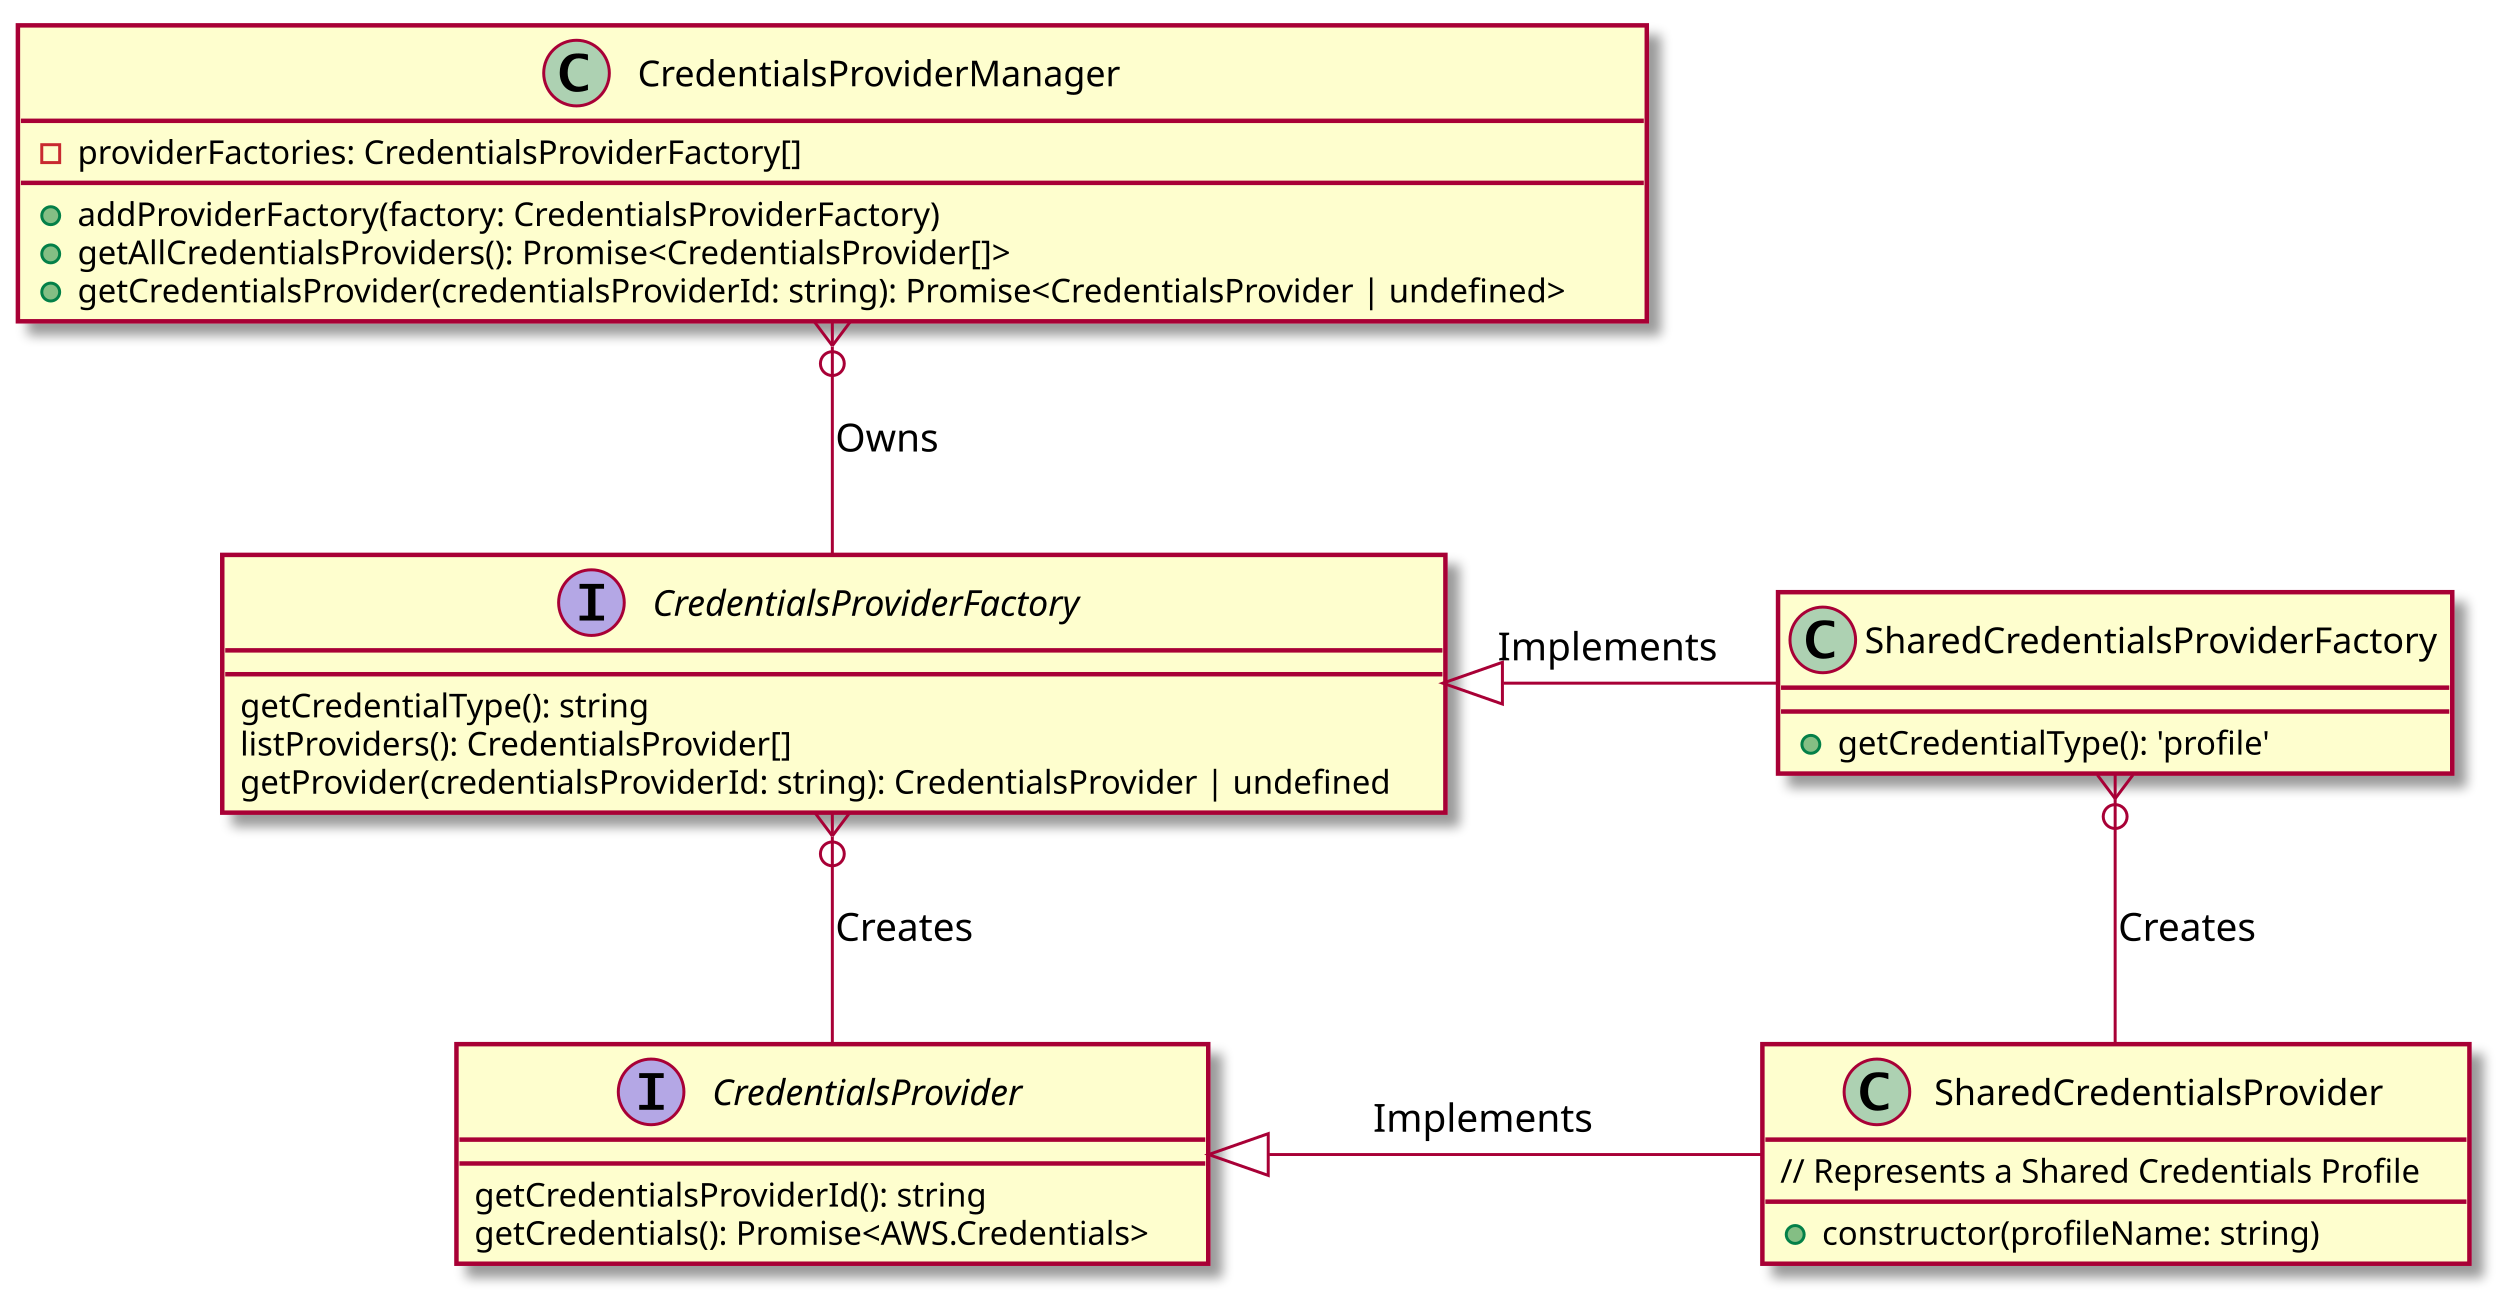
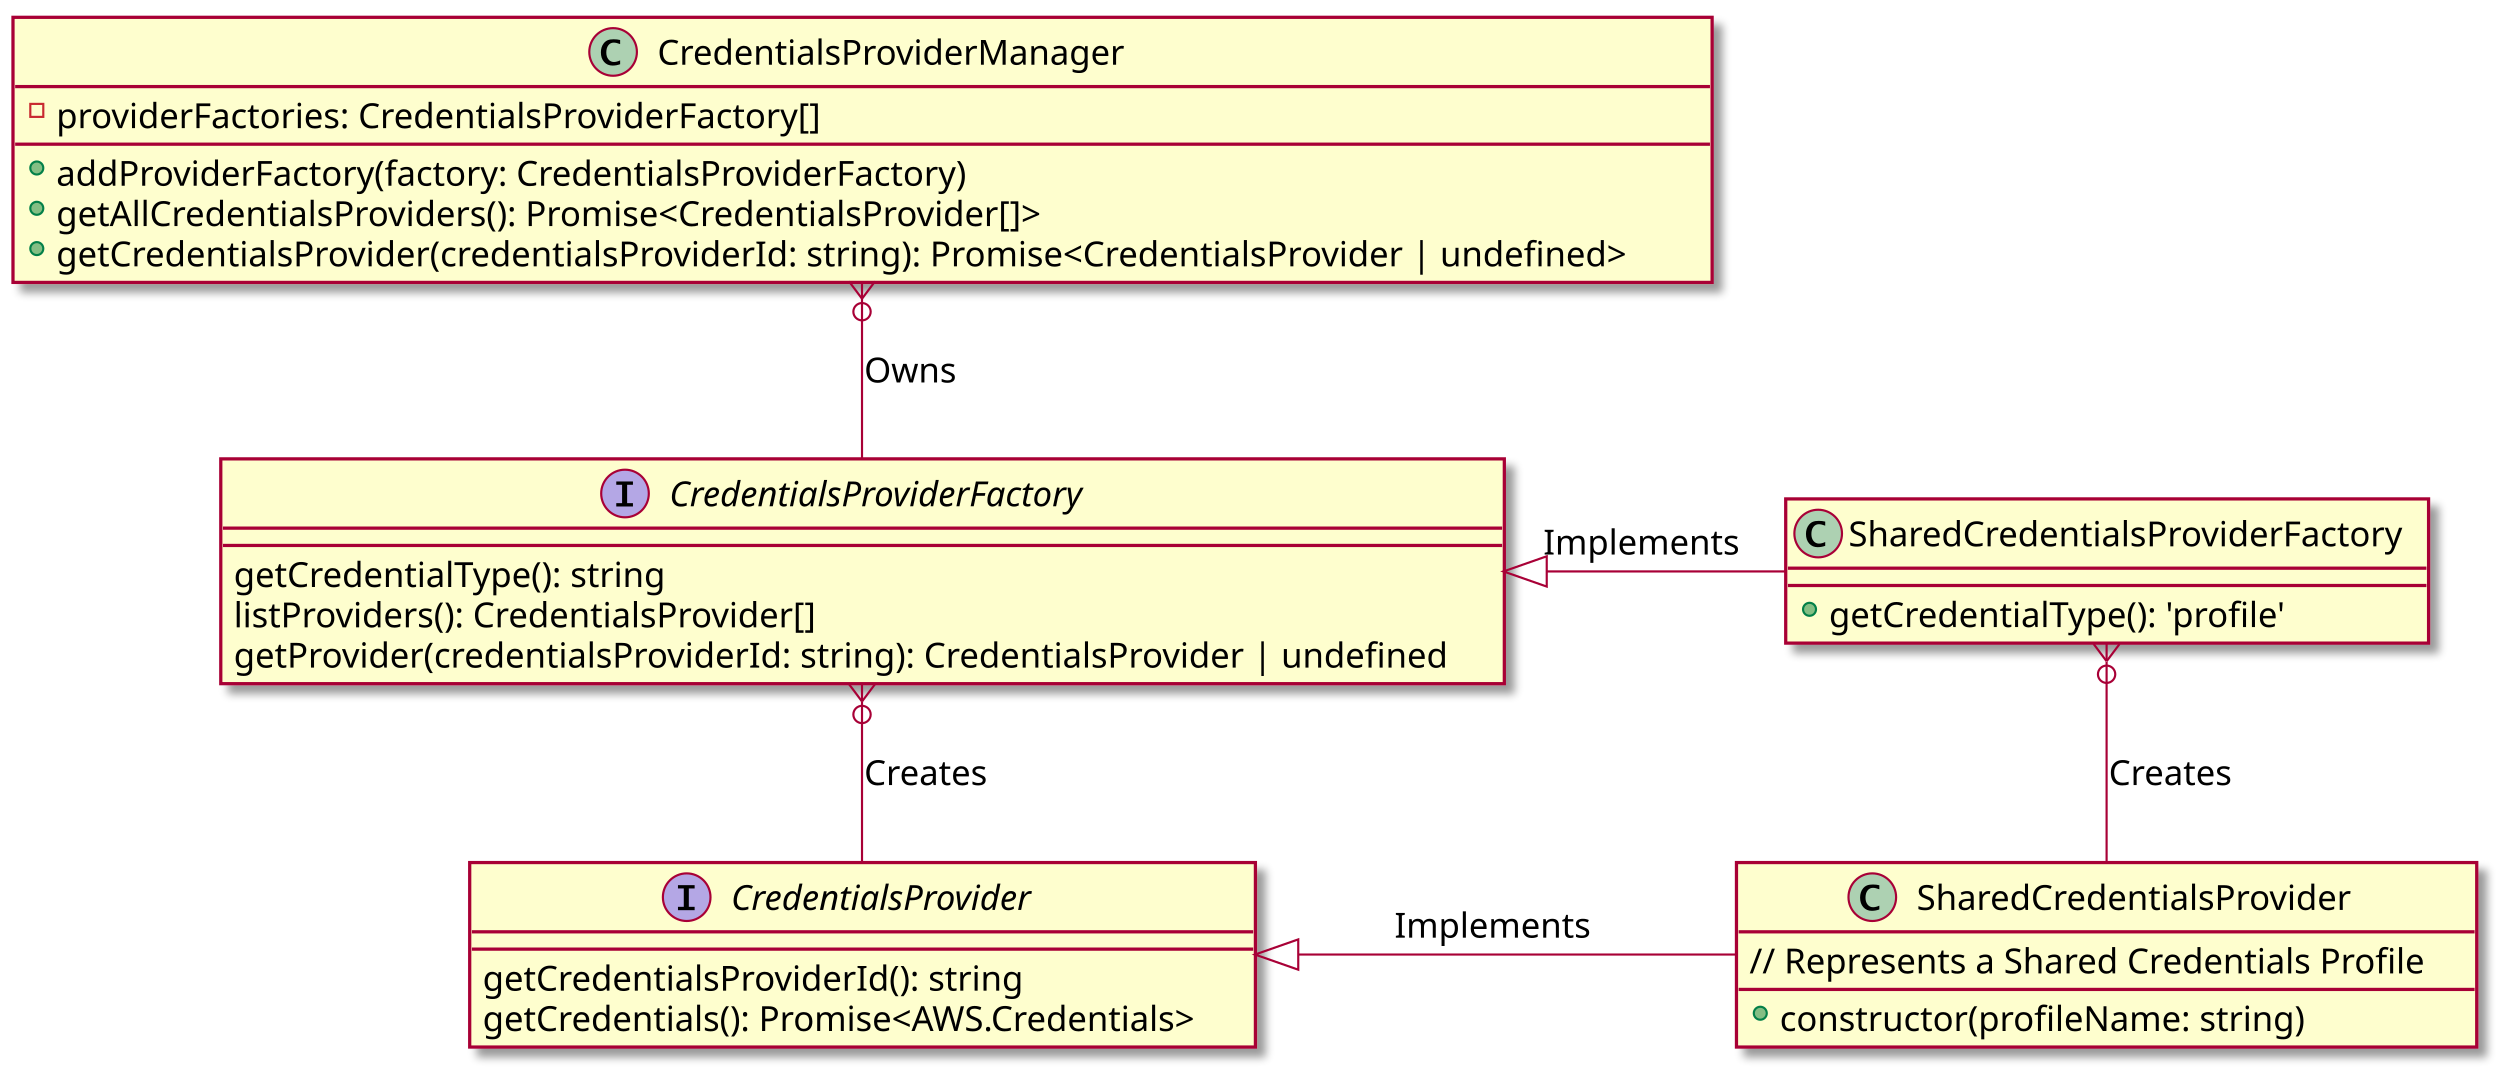
- <svg xmlns="http://www.w3.org/2000/svg" contentScriptType="application/ecmascript" contentStyleType="text/css" height="434px" preserveAspectRatio="none" style="width:838px;height:434px;" version="1.1" viewBox="0 0 838 434" width="838px" zoomAndPan="magnify">
+ <svg xmlns="http://www.w3.org/2000/svg" contentScriptType="application/ecmascript" contentStyleType="text/css" height="494px" preserveAspectRatio="none" style="width:1155px;height:494px;" version="1.1" viewBox="0 0 1155 494" width="1155px" zoomAndPan="magnify">
  <defs>
-     <filter height="300%" id="f9y5e0500bl5" width="300%" x="-1" y="-1">
+     <filter height="300%" id="f1xp8jykhjsru3" width="300%" x="-1" y="-1">
      <feGaussianBlur result="blurOut" stdDeviation="2.0" />
      <feColorMatrix in="blurOut" result="blurOut2" type="matrix" values="0 0 0 0 0 0 0 0 0 0 0 0 0 0 0 0 0 0 .4 0" />
      <feOffset dx="4.0" dy="4.0" in="blurOut2" result="blurOut3" />
      <feBlend in="SourceGraphic" in2="blurOut3" mode="normal" />
    </filter>
  </defs>
  <g>
-     <rect fill="#FEFECE" filter="url(#f9y5e0500bl5)" height="73.599" id="CredentialsProvider" style="stroke: #A80036; stroke-width: 1.5;" width="252" x="153" y="350" />
-     <ellipse cx="218.25" cy="366" fill="#B4A7E5" rx="11" ry="11" style="stroke: #A80036; stroke-width: 1.0;" />
-     <path d="M214.266,372 L214.266,370.359 L217.141,370.359 L217.141,361.344 L214.266,361.344 L214.266,359.719 L222.469,359.719 L222.469,361.344 L219.594,361.344 L219.594,370.359 L222.469,370.359 L222.469,372 L214.266,372 Z " />
-     <text fill="#000000" font-family="sans-serif" font-size="12" font-style="italic" lengthAdjust="spacingAndGlyphs" textLength="113" x="238.75" y="370.421">CredentialsProvider</text>
-     <line style="stroke: #A80036; stroke-width: 1.5;" x1="154" x2="404" y1="382" y2="382" />
-     <line style="stroke: #A80036; stroke-width: 1.5;" x1="154" x2="404" y1="390" y2="390" />
-     <text fill="#000000" font-family="sans-serif" font-size="11" lengthAdjust="spacingAndGlyphs" textLength="179" x="159" y="404.452">getCredentialsProviderId(): string</text>
-     <text fill="#000000" font-family="sans-serif" font-size="11" lengthAdjust="spacingAndGlyphs" textLength="240" x="159" y="417.252">getCredentials(): Promise&lt;AWS.Credentials&gt;</text>
-     <rect fill="#FEFECE" filter="url(#f9y5e0500bl5)" height="73.599" id="SharedCredentialsProvider" style="stroke: #A80036; stroke-width: 1.5;" width="237" x="590.75" y="350" />
-     <ellipse cx="629.15" cy="366" fill="#ADD1B2" rx="11" ry="11" style="stroke: #A80036; stroke-width: 1.0;" />
-     <path d="M632.978,371.656 Q631.103,372.312 629.291,372.312 Q626.697,372.312 625.111,370.531 Q623.525,368.75 623.525,365.844 Q623.525,363.156 624.931,361.391 Q625.791,360.312 626.908,359.859 Q628.025,359.406 629.806,359.406 Q631.525,359.406 632.978,359.766 L632.978,361.75 Q631.103,361.047 629.853,361.047 Q628.166,361.047 627.173,362.367 Q626.181,363.688 626.181,365.922 Q626.181,367.969 627.22,369.266 Q628.259,370.562 629.9,370.562 Q631.291,370.562 632.978,369.781 L632.978,371.656 Z " />
-     <text fill="#000000" font-family="sans-serif" font-size="12" lengthAdjust="spacingAndGlyphs" textLength="153" x="648.35" y="370.421">SharedCredentialsProvider</text>
-     <line style="stroke: #A80036; stroke-width: 1.5;" x1="591.75" x2="826.75" y1="382" y2="382" />
-     <text fill="#000000" font-family="sans-serif" font-size="11" lengthAdjust="spacingAndGlyphs" textLength="225" x="596.75" y="396.452">// Represents a Shared Credentials Profile</text>
-     <line style="stroke: #A80036; stroke-width: 1.5;" x1="591.75" x2="826.75" y1="402.799" y2="402.799" />
-     <ellipse cx="601.75" cy="413.799" fill="#84BE84" rx="3" ry="3" style="stroke: #038048; stroke-width: 1.0;" />
-     <text fill="#000000" font-family="sans-serif" font-size="11" lengthAdjust="spacingAndGlyphs" textLength="175" x="610.75" y="417.252">constructor(profileName: string)</text>
-     <rect fill="#FEFECE" filter="url(#f9y5e0500bl5)" height="86.398" id="CredentialsProviderFactory" style="stroke: #A80036; stroke-width: 1.5;" width="410" x="74.5" y="186" />
-     <ellipse cx="198.25" cy="202" fill="#B4A7E5" rx="11" ry="11" style="stroke: #A80036; stroke-width: 1.0;" />
-     <path d="M194.266,208 L194.266,206.359 L197.141,206.359 L197.141,197.344 L194.266,197.344 L194.266,195.719 L202.469,195.719 L202.469,197.344 L199.594,197.344 L199.594,206.359 L202.469,206.359 L202.469,208 L194.266,208 Z " />
-     <text fill="#000000" font-family="sans-serif" font-size="12" font-style="italic" lengthAdjust="spacingAndGlyphs" textLength="154" x="218.75" y="206.421">CredentialsProviderFactory</text>
-     <line style="stroke: #A80036; stroke-width: 1.5;" x1="75.5" x2="483.5" y1="218" y2="218" />
-     <line style="stroke: #A80036; stroke-width: 1.5;" x1="75.5" x2="483.5" y1="226" y2="226" />
-     <text fill="#000000" font-family="sans-serif" font-size="11" lengthAdjust="spacingAndGlyphs" textLength="144" x="80.5" y="240.452">getCredentialType(): string</text>
-     <text fill="#000000" font-family="sans-serif" font-size="11" lengthAdjust="spacingAndGlyphs" textLength="195" x="80.5" y="253.251">listProviders(): CredentialsProvider[]</text>
-     <text fill="#000000" font-family="sans-serif" font-size="11" lengthAdjust="spacingAndGlyphs" textLength="398" x="80.5" y="266.051">getProvider(credentialsProviderId: string): CredentialsProvider | undefined</text>
-     <rect fill="#FEFECE" filter="url(#f9y5e0500bl5)" height="60.799" id="SharedCredentialsProviderFactory" style="stroke: #A80036; stroke-width: 1.5;" width="226" x="596" y="198.5" />
-     <ellipse cx="611" cy="214.5" fill="#ADD1B2" rx="11" ry="11" style="stroke: #A80036; stroke-width: 1.0;" />
-     <path d="M614.828,220.156 Q612.953,220.812 611.141,220.812 Q608.547,220.812 606.961,219.031 Q605.375,217.25 605.375,214.344 Q605.375,211.656 606.781,209.891 Q607.641,208.812 608.758,208.359 Q609.875,207.906 611.656,207.906 Q613.375,207.906 614.828,208.266 L614.828,210.25 Q612.953,209.547 611.703,209.547 Q610.016,209.547 609.023,210.867 Q608.031,212.188 608.031,214.422 Q608.031,216.469 609.07,217.766 Q610.109,219.062 611.75,219.062 Q613.141,219.062 614.828,218.281 L614.828,220.156 Z " />
-     <text fill="#000000" font-family="sans-serif" font-size="12" lengthAdjust="spacingAndGlyphs" textLength="194" x="625" y="218.921">SharedCredentialsProviderFactory</text>
-     <line style="stroke: #A80036; stroke-width: 1.5;" x1="597" x2="821" y1="230.5" y2="230.5" />
-     <line style="stroke: #A80036; stroke-width: 1.5;" x1="597" x2="821" y1="238.5" y2="238.5" />
-     <ellipse cx="607" cy="249.5" fill="#84BE84" rx="3" ry="3" style="stroke: #038048; stroke-width: 1.0;" />
-     <text fill="#000000" font-family="sans-serif" font-size="11" lengthAdjust="spacingAndGlyphs" textLength="153" x="616" y="252.952">getCredentialType(): 'profile'</text>
-     <rect fill="#FEFECE" filter="url(#f9y5e0500bl5)" height="99.197" id="CredentialsProviderManager" style="stroke: #A80036; stroke-width: 1.5;" width="546" x="6" y="8.5" />
-     <ellipse cx="193.25" cy="24.5" fill="#ADD1B2" rx="11" ry="11" style="stroke: #A80036; stroke-width: 1.0;" />
-     <path d="M197.078,30.156 Q195.203,30.812 193.391,30.812 Q190.797,30.812 189.211,29.031 Q187.625,27.25 187.625,24.344 Q187.625,21.656 189.031,19.891 Q189.891,18.812 191.008,18.359 Q192.125,17.906 193.906,17.906 Q195.625,17.906 197.078,18.266 L197.078,20.25 Q195.203,19.547 193.953,19.547 Q192.266,19.547 191.273,20.867 Q190.281,22.188 190.281,24.422 Q190.281,26.469 191.32,27.766 Q192.359,29.062 194,29.062 Q195.391,29.062 197.078,28.281 L197.078,30.156 Z " />
-     <text fill="#000000" font-family="sans-serif" font-size="12" lengthAdjust="spacingAndGlyphs" textLength="163" x="213.75" y="28.921">CredentialsProviderManager</text>
-     <line style="stroke: #A80036; stroke-width: 1.5;" x1="7" x2="551" y1="40.5" y2="40.5" />
-     <rect fill="none" height="6" style="stroke: #C82930; stroke-width: 1.0;" width="6" x="14" y="48.5" />
-     <text fill="#000000" font-family="sans-serif" font-size="11" lengthAdjust="spacingAndGlyphs" textLength="255" x="26" y="54.952">providerFactories: CredentialsProviderFactory[]</text>
-     <line style="stroke: #A80036; stroke-width: 1.5;" x1="7" x2="551" y1="61.299" y2="61.299" />
-     <ellipse cx="17" cy="72.299" fill="#84BE84" rx="3" ry="3" style="stroke: #038048; stroke-width: 1.0;" />
-     <text fill="#000000" font-family="sans-serif" font-size="11" lengthAdjust="spacingAndGlyphs" textLength="303" x="26" y="75.751">addProviderFactory(factory: CredentialsProviderFactory)</text>
-     <ellipse cx="17" cy="85.099" fill="#84BE84" rx="3" ry="3" style="stroke: #038048; stroke-width: 1.0;" />
-     <text fill="#000000" font-family="sans-serif" font-size="11" lengthAdjust="spacingAndGlyphs" textLength="332" x="26" y="88.551">getAllCredentialsProviders(): Promise&lt;CredentialsProvider[]&gt;</text>
-     <ellipse cx="17" cy="97.898" fill="#84BE84" rx="3" ry="3" style="stroke: #038048; stroke-width: 1.0;" />
-     <text fill="#000000" font-family="sans-serif" font-size="11" lengthAdjust="spacingAndGlyphs" textLength="520" x="26" y="101.35">getCredentialsProvider(credentialsProviderId: string): Promise&lt;CredentialsProvider | undefined&gt;</text>
-     <path d="M425.406,387 C479.268,387 539.547,387 590.634,387 " fill="none" id="CredentialsProvider&lt;-SharedCredentialsProvider" style="stroke: #A80036; stroke-width: 1.0;" />
-     <polygon fill="none" points="425.109,394,405.109,387,425.109,380,425.109,394" style="stroke: #A80036; stroke-width: 1.0;" />
-     <text fill="#000000" font-family="sans-serif" font-size="13" lengthAdjust="spacingAndGlyphs" textLength="74" x="460.25" y="379.353">Implements</text>
-     <path d="M504.004,229 C535.859,229 567.421,229 595.883,229 " fill="none" id="CredentialsProviderFactory&lt;-SharedCredentialsProviderFactory" style="stroke: #A80036; stroke-width: 1.0;" />
-     <polygon fill="none" points="503.611,236,483.611,229,503.61,222,503.611,236" style="stroke: #A80036; stroke-width: 1.0;" />
-     <text fill="#000000" font-family="sans-serif" font-size="13" lengthAdjust="spacingAndGlyphs" textLength="74" x="502" y="221.352">Implements</text>
-     <path d="M279,116.138 C279,138.953 279,164.752 279,185.819 " fill="none" id="CredentialsProviderManager&lt;-CredentialsProviderFactory" style="stroke: #A80036; stroke-width: 1.0;" />
-     <line style="stroke: #A80036; stroke-width: 1.0;" x1="279" x2="273" y1="115.882" y2="107.882" />
-     <line style="stroke: #A80036; stroke-width: 1.0;" x1="279" x2="285" y1="115.882" y2="107.882" />
-     <line style="stroke: #A80036; stroke-width: 1.0;" x1="279" x2="279" y1="115.882" y2="107.882" />
-     <ellipse cx="279" cy="121.882" fill="none" rx="4" ry="4" style="stroke: #A80036; stroke-width: 1.0;" />
-     <text fill="#000000" font-family="sans-serif" font-size="13" lengthAdjust="spacingAndGlyphs" textLength="35" x="280" y="151.352">Owns</text>
-     <path d="M279,280.375 C279,303.006 279,329.2 279,349.841 " fill="none" id="CredentialsProviderFactory&lt;-CredentialsProvider" style="stroke: #A80036; stroke-width: 1.0;" />
-     <line style="stroke: #A80036; stroke-width: 1.0;" x1="279" x2="273" y1="280.216" y2="272.216" />
-     <line style="stroke: #A80036; stroke-width: 1.0;" x1="279" x2="285" y1="280.216" y2="272.216" />
-     <line style="stroke: #A80036; stroke-width: 1.0;" x1="279" x2="279" y1="280.216" y2="272.216" />
-     <ellipse cx="279" cy="286.216" fill="none" rx="4" ry="4" style="stroke: #A80036; stroke-width: 1.0;" />
-     <text fill="#000000" font-family="sans-serif" font-size="13" lengthAdjust="spacingAndGlyphs" textLength="47" x="280" y="315.353">Creates</text>
-     <path d="M709,267.854 C709,292.784 709,325.236 709,349.82 " fill="none" id="SharedCredentialsProviderFactory&lt;-SharedCredentialsProvider" style="stroke: #A80036; stroke-width: 1.0;" />
-     <line style="stroke: #A80036; stroke-width: 1.0;" x1="709" x2="703" y1="267.71" y2="259.71" />
-     <line style="stroke: #A80036; stroke-width: 1.0;" x1="709" x2="715" y1="267.71" y2="259.71" />
-     <line style="stroke: #A80036; stroke-width: 1.0;" x1="709" x2="709" y1="267.71" y2="259.71" />
-     <ellipse cx="709" cy="273.71" fill="none" rx="4" ry="4" style="stroke: #A80036; stroke-width: 1.0;" />
-     <text fill="#000000" font-family="sans-serif" font-size="13" lengthAdjust="spacingAndGlyphs" textLength="47" x="710" y="315.353">Creates</text>
+     <rect fill="#FEFECE" filter="url(#f1xp8jykhjsru3)" height="85.234" id="CredentialsProvider" style="stroke: #A80036; stroke-width: 1.5;" width="363" x="217" y="398.5" />
+     <ellipse cx="317.25" cy="414.5" fill="#B4A7E5" rx="11" ry="11" style="stroke: #A80036; stroke-width: 1.0;" />
+     <path d="M313.219,420.5 L313.219,418.953 L315.906,418.953 L315.906,410.469 L313.219,410.469 L313.219,408.938 L320.922,408.938 L320.922,410.469 L318.234,410.469 L318.234,418.953 L320.922,418.953 L320.922,420.5 L313.219,420.5 Z " />
+     <text fill="#000000" font-family="sans-serif" font-size="16" font-style="italic" lengthAdjust="spacingAndGlyphs" textLength="154" x="337.75" y="420.394">CredentialsProvider</text>
+     <line style="stroke: #A80036; stroke-width: 1.5;" x1="218" x2="579" y1="430.5" y2="430.5" />
+     <line style="stroke: #A80036; stroke-width: 1.5;" x1="218" x2="579" y1="438.5" y2="438.5" />
+     <text fill="#000000" font-family="sans-serif" font-size="16" lengthAdjust="spacingAndGlyphs" textLength="260" x="223" y="457.703">getCredentialsProviderId(): string</text>
+     <text fill="#000000" font-family="sans-serif" font-size="16" lengthAdjust="spacingAndGlyphs" textLength="351" x="223" y="476.32">getCredentials(): Promise&lt;AWS.Credentials&gt;</text>
+     <rect fill="#FEFECE" filter="url(#f1xp8jykhjsru3)" height="85.234" id="SharedCredentialsProvider" style="stroke: #A80036; stroke-width: 1.5;" width="342" x="802.25" y="398.5" />
+     <ellipse cx="865" cy="414.5" fill="#ADD1B2" rx="11" ry="11" style="stroke: #A80036; stroke-width: 1.0;" />
+     <path d="M868.25,420.172 Q866.5,420.797 864.781,420.797 Q862.344,420.797 860.852,419.117 Q859.359,417.438 859.359,414.703 Q859.359,412.172 860.688,410.5 Q861.484,409.5 862.539,409.07 Q863.594,408.641 865.266,408.641 Q866.891,408.641 868.25,408.984 L868.25,410.859 Q866.5,410.188 865.312,410.188 Q863.734,410.188 862.797,411.43 Q861.859,412.672 861.859,414.781 Q861.859,416.703 862.836,417.922 Q863.812,419.141 865.359,419.141 Q866.656,419.141 868.25,418.406 L868.25,420.172 Z " />
+     <text fill="#000000" font-family="sans-serif" font-size="16" lengthAdjust="spacingAndGlyphs" textLength="208" x="885.5" y="420.394">SharedCredentialsProvider</text>
+     <line style="stroke: #A80036; stroke-width: 1.5;" x1="803.25" x2="1143.25" y1="430.5" y2="430.5" />
+     <text fill="#000000" font-family="sans-serif" font-size="16" lengthAdjust="spacingAndGlyphs" textLength="330" x="808.25" y="449.703">// Represents a Shared Credentials Profile</text>
+     <line style="stroke: #A80036; stroke-width: 1.5;" x1="803.25" x2="1143.25" y1="457.117" y2="457.117" />
+     <ellipse cx="813.25" cy="468.117" fill="#84BE84" rx="3" ry="3" style="stroke: #038048; stroke-width: 1.0;" />
+     <text fill="#000000" font-family="sans-serif" font-size="16" lengthAdjust="spacingAndGlyphs" textLength="253" x="822.25" y="476.32">constructor(profileName: string)</text>
+     <rect fill="#FEFECE" filter="url(#f1xp8jykhjsru3)" height="103.852" id="CredentialsProviderFactory" style="stroke: #A80036; stroke-width: 1.5;" width="593" x="102" y="212" />
+     <ellipse cx="288.75" cy="228" fill="#B4A7E5" rx="11" ry="11" style="stroke: #A80036; stroke-width: 1.0;" />
+     <path d="M284.719,234 L284.719,232.453 L287.406,232.453 L287.406,223.969 L284.719,223.969 L284.719,222.438 L292.422,222.438 L292.422,223.969 L289.734,223.969 L289.734,232.453 L292.422,232.453 L292.422,234 L284.719,234 Z " />
+     <text fill="#000000" font-family="sans-serif" font-size="16" font-style="italic" lengthAdjust="spacingAndGlyphs" textLength="211" x="309.25" y="233.894">CredentialsProviderFactory</text>
+     <line style="stroke: #A80036; stroke-width: 1.5;" x1="103" x2="694" y1="244" y2="244" />
+     <line style="stroke: #A80036; stroke-width: 1.5;" x1="103" x2="694" y1="252" y2="252" />
+     <text fill="#000000" font-family="sans-serif" font-size="16" lengthAdjust="spacingAndGlyphs" textLength="209" x="108" y="271.203">getCredentialType(): string</text>
+     <text fill="#000000" font-family="sans-serif" font-size="16" lengthAdjust="spacingAndGlyphs" textLength="281" x="108" y="289.82">listProviders(): CredentialsProvider[]</text>
+     <text fill="#000000" font-family="sans-serif" font-size="16" lengthAdjust="spacingAndGlyphs" textLength="581" x="108" y="308.438">getProvider(credentialsProviderId: string): CredentialsProvider | undefined</text>
+     <rect fill="#FEFECE" filter="url(#f1xp8jykhjsru3)" height="66.617" id="SharedCredentialsProviderFactory" style="stroke: #A80036; stroke-width: 1.5;" width="297" x="825" y="230.5" />
+     <ellipse cx="840" cy="246.5" fill="#ADD1B2" rx="11" ry="11" style="stroke: #A80036; stroke-width: 1.0;" />
+     <path d="M843.25,252.172 Q841.5,252.797 839.781,252.797 Q837.344,252.797 835.852,251.117 Q834.359,249.438 834.359,246.703 Q834.359,244.172 835.688,242.5 Q836.484,241.5 837.539,241.07 Q838.594,240.641 840.266,240.641 Q841.891,240.641 843.25,240.984 L843.25,242.859 Q841.5,242.188 840.312,242.188 Q838.734,242.188 837.797,243.43 Q836.859,244.672 836.859,246.781 Q836.859,248.703 837.836,249.922 Q838.812,251.141 840.359,251.141 Q841.656,251.141 843.25,250.406 L843.25,252.172 Z " />
+     <text fill="#000000" font-family="sans-serif" font-size="16" lengthAdjust="spacingAndGlyphs" textLength="265" x="854" y="252.394">SharedCredentialsProviderFactory</text>
+     <line style="stroke: #A80036; stroke-width: 1.5;" x1="826" x2="1121" y1="262.5" y2="262.5" />
+     <line style="stroke: #A80036; stroke-width: 1.5;" x1="826" x2="1121" y1="270.5" y2="270.5" />
+     <ellipse cx="836" cy="281.5" fill="#84BE84" rx="3" ry="3" style="stroke: #038048; stroke-width: 1.0;" />
+     <text fill="#000000" font-family="sans-serif" font-size="16" lengthAdjust="spacingAndGlyphs" textLength="223" x="845" y="289.703">getCredentialType(): 'profile'</text>
+     <rect fill="#FEFECE" filter="url(#f1xp8jykhjsru3)" height="122.469" id="CredentialsProviderManager" style="stroke: #A80036; stroke-width: 1.5;" width="785" x="6" y="8" />
+     <ellipse cx="283.25" cy="24" fill="#ADD1B2" rx="11" ry="11" style="stroke: #A80036; stroke-width: 1.0;" />
+     <path d="M286.5,29.672 Q284.75,30.297 283.031,30.297 Q280.594,30.297 279.102,28.617 Q277.609,26.938 277.609,24.203 Q277.609,21.672 278.938,20 Q279.734,19 280.789,18.57 Q281.844,18.141 283.516,18.141 Q285.141,18.141 286.5,18.484 L286.5,20.359 Q284.75,19.688 283.562,19.688 Q281.984,19.688 281.047,20.93 Q280.109,22.172 280.109,24.281 Q280.109,26.203 281.086,27.422 Q282.062,28.641 283.609,28.641 Q284.906,28.641 286.5,27.906 L286.5,29.672 Z " />
+     <text fill="#000000" font-family="sans-serif" font-size="16" lengthAdjust="spacingAndGlyphs" textLength="222" x="303.75" y="29.895">CredentialsProviderManager</text>
+     <line style="stroke: #A80036; stroke-width: 1.5;" x1="7" x2="790" y1="40" y2="40" />
+     <rect fill="none" height="6" style="stroke: #C82930; stroke-width: 1.0;" width="6" x="14" y="48" />
+     <text fill="#000000" font-family="sans-serif" font-size="16" lengthAdjust="spacingAndGlyphs" textLength="368" x="26" y="59.203">providerFactories: CredentialsProviderFactory[]</text>
+     <line style="stroke: #A80036; stroke-width: 1.5;" x1="7" x2="790" y1="66.617" y2="66.617" />
+     <ellipse cx="17" cy="77.617" fill="#84BE84" rx="3" ry="3" style="stroke: #038048; stroke-width: 1.0;" />
+     <text fill="#000000" font-family="sans-serif" font-size="16" lengthAdjust="spacingAndGlyphs" textLength="436" x="26" y="85.82">addProviderFactory(factory: CredentialsProviderFactory)</text>
+     <ellipse cx="17" cy="96.234" fill="#84BE84" rx="3" ry="3" style="stroke: #038048; stroke-width: 1.0;" />
+     <text fill="#000000" font-family="sans-serif" font-size="16" lengthAdjust="spacingAndGlyphs" textLength="481" x="26" y="104.438">getAllCredentialsProviders(): Promise&lt;CredentialsProvider[]&gt;</text>
+     <ellipse cx="17" cy="114.852" fill="#84BE84" rx="3" ry="3" style="stroke: #038048; stroke-width: 1.0;" />
+     <text fill="#000000" font-family="sans-serif" font-size="16" lengthAdjust="spacingAndGlyphs" textLength="759" x="26" y="123.055">getCredentialsProvider(credentialsProviderId: string): Promise&lt;CredentialsProvider | undefined&gt;</text>
+     <path d="M600.029,441 C665.99,441 738.577,441 802.063,441 " fill="none" id="CredentialsProvider&lt;-SharedCredentialsProvider" style="stroke: #A80036; stroke-width: 1.0;" />
+     <polygon fill="none" points="599.789,448,579.789,441,599.789,434,599.789,448" style="stroke: #A80036; stroke-width: 1.0;" />
+     <text fill="#000000" font-family="sans-serif" font-size="16" lengthAdjust="spacingAndGlyphs" textLength="92" x="644.25" y="433.203">Implements</text>
+     <path d="M714.695,264 C753.044,264 790.7,264 824.894,264 " fill="none" id="CredentialsProviderFactory&lt;-SharedCredentialsProviderFactory" style="stroke: #A80036; stroke-width: 1.0;" />
+     <polygon fill="none" points="714.593,271,694.593,264,714.593,257,714.593,271" style="stroke: #A80036; stroke-width: 1.0;" />
+     <text fill="#000000" font-family="sans-serif" font-size="16" lengthAdjust="spacingAndGlyphs" textLength="92" x="713" y="256.203">Implements</text>
+     <path d="M398.25,138.12 C398.25,162.363 398.25,189.229 398.25,211.812 " fill="none" id="CredentialsProviderManager&lt;-CredentialsProviderFactory" style="stroke: #A80036; stroke-width: 1.0;" />
+     <line style="stroke: #A80036; stroke-width: 1.0;" x1="398.25" x2="392.25" y1="138.008" y2="130.008" />
+     <line style="stroke: #A80036; stroke-width: 1.0;" x1="398.25" x2="404.25" y1="138.008" y2="130.008" />
+     <line style="stroke: #A80036; stroke-width: 1.0;" x1="398.25" x2="398.25" y1="138.008" y2="130.008" />
+     <ellipse cx="398.25" cy="144.008" fill="none" rx="4" ry="4" style="stroke: #A80036; stroke-width: 1.0;" />
+     <text fill="#000000" font-family="sans-serif" font-size="16" lengthAdjust="spacingAndGlyphs" textLength="42" x="399.25" y="176.703">Owns</text>
+     <path d="M398.25,324.2 C398.25,348.526 398.25,376.123 398.25,398.273 " fill="none" id="CredentialsProviderFactory&lt;-CredentialsProvider" style="stroke: #A80036; stroke-width: 1.0;" />
+     <line style="stroke: #A80036; stroke-width: 1.0;" x1="398.25" x2="392.25" y1="324.088" y2="316.088" />
+     <line style="stroke: #A80036; stroke-width: 1.0;" x1="398.25" x2="404.25" y1="324.088" y2="316.088" />
+     <line style="stroke: #A80036; stroke-width: 1.0;" x1="398.25" x2="398.25" y1="324.088" y2="316.088" />
+     <ellipse cx="398.25" cy="330.088" fill="none" rx="4" ry="4" style="stroke: #A80036; stroke-width: 1.0;" />
+     <text fill="#000000" font-family="sans-serif" font-size="16" lengthAdjust="spacingAndGlyphs" textLength="59" x="399.25" y="362.703">Creates</text>
+     <path d="M973.25,305.837 C973.25,333.666 973.25,370.397 973.25,398.389 " fill="none" id="SharedCredentialsProviderFactory&lt;-SharedCredentialsProvider" style="stroke: #A80036; stroke-width: 1.0;" />
+     <line style="stroke: #A80036; stroke-width: 1.0;" x1="973.25" x2="967.25" y1="305.506" y2="297.506" />
+     <line style="stroke: #A80036; stroke-width: 1.0;" x1="973.25" x2="979.25" y1="305.506" y2="297.506" />
+     <line style="stroke: #A80036; stroke-width: 1.0;" x1="973.25" x2="973.25" y1="305.506" y2="297.506" />
+     <ellipse cx="973.25" cy="311.506" fill="none" rx="4" ry="4" style="stroke: #A80036; stroke-width: 1.0;" />
+     <text fill="#000000" font-family="sans-serif" font-size="16" lengthAdjust="spacingAndGlyphs" textLength="59" x="974.25" y="362.703">Creates</text>
  </g>
</svg>
